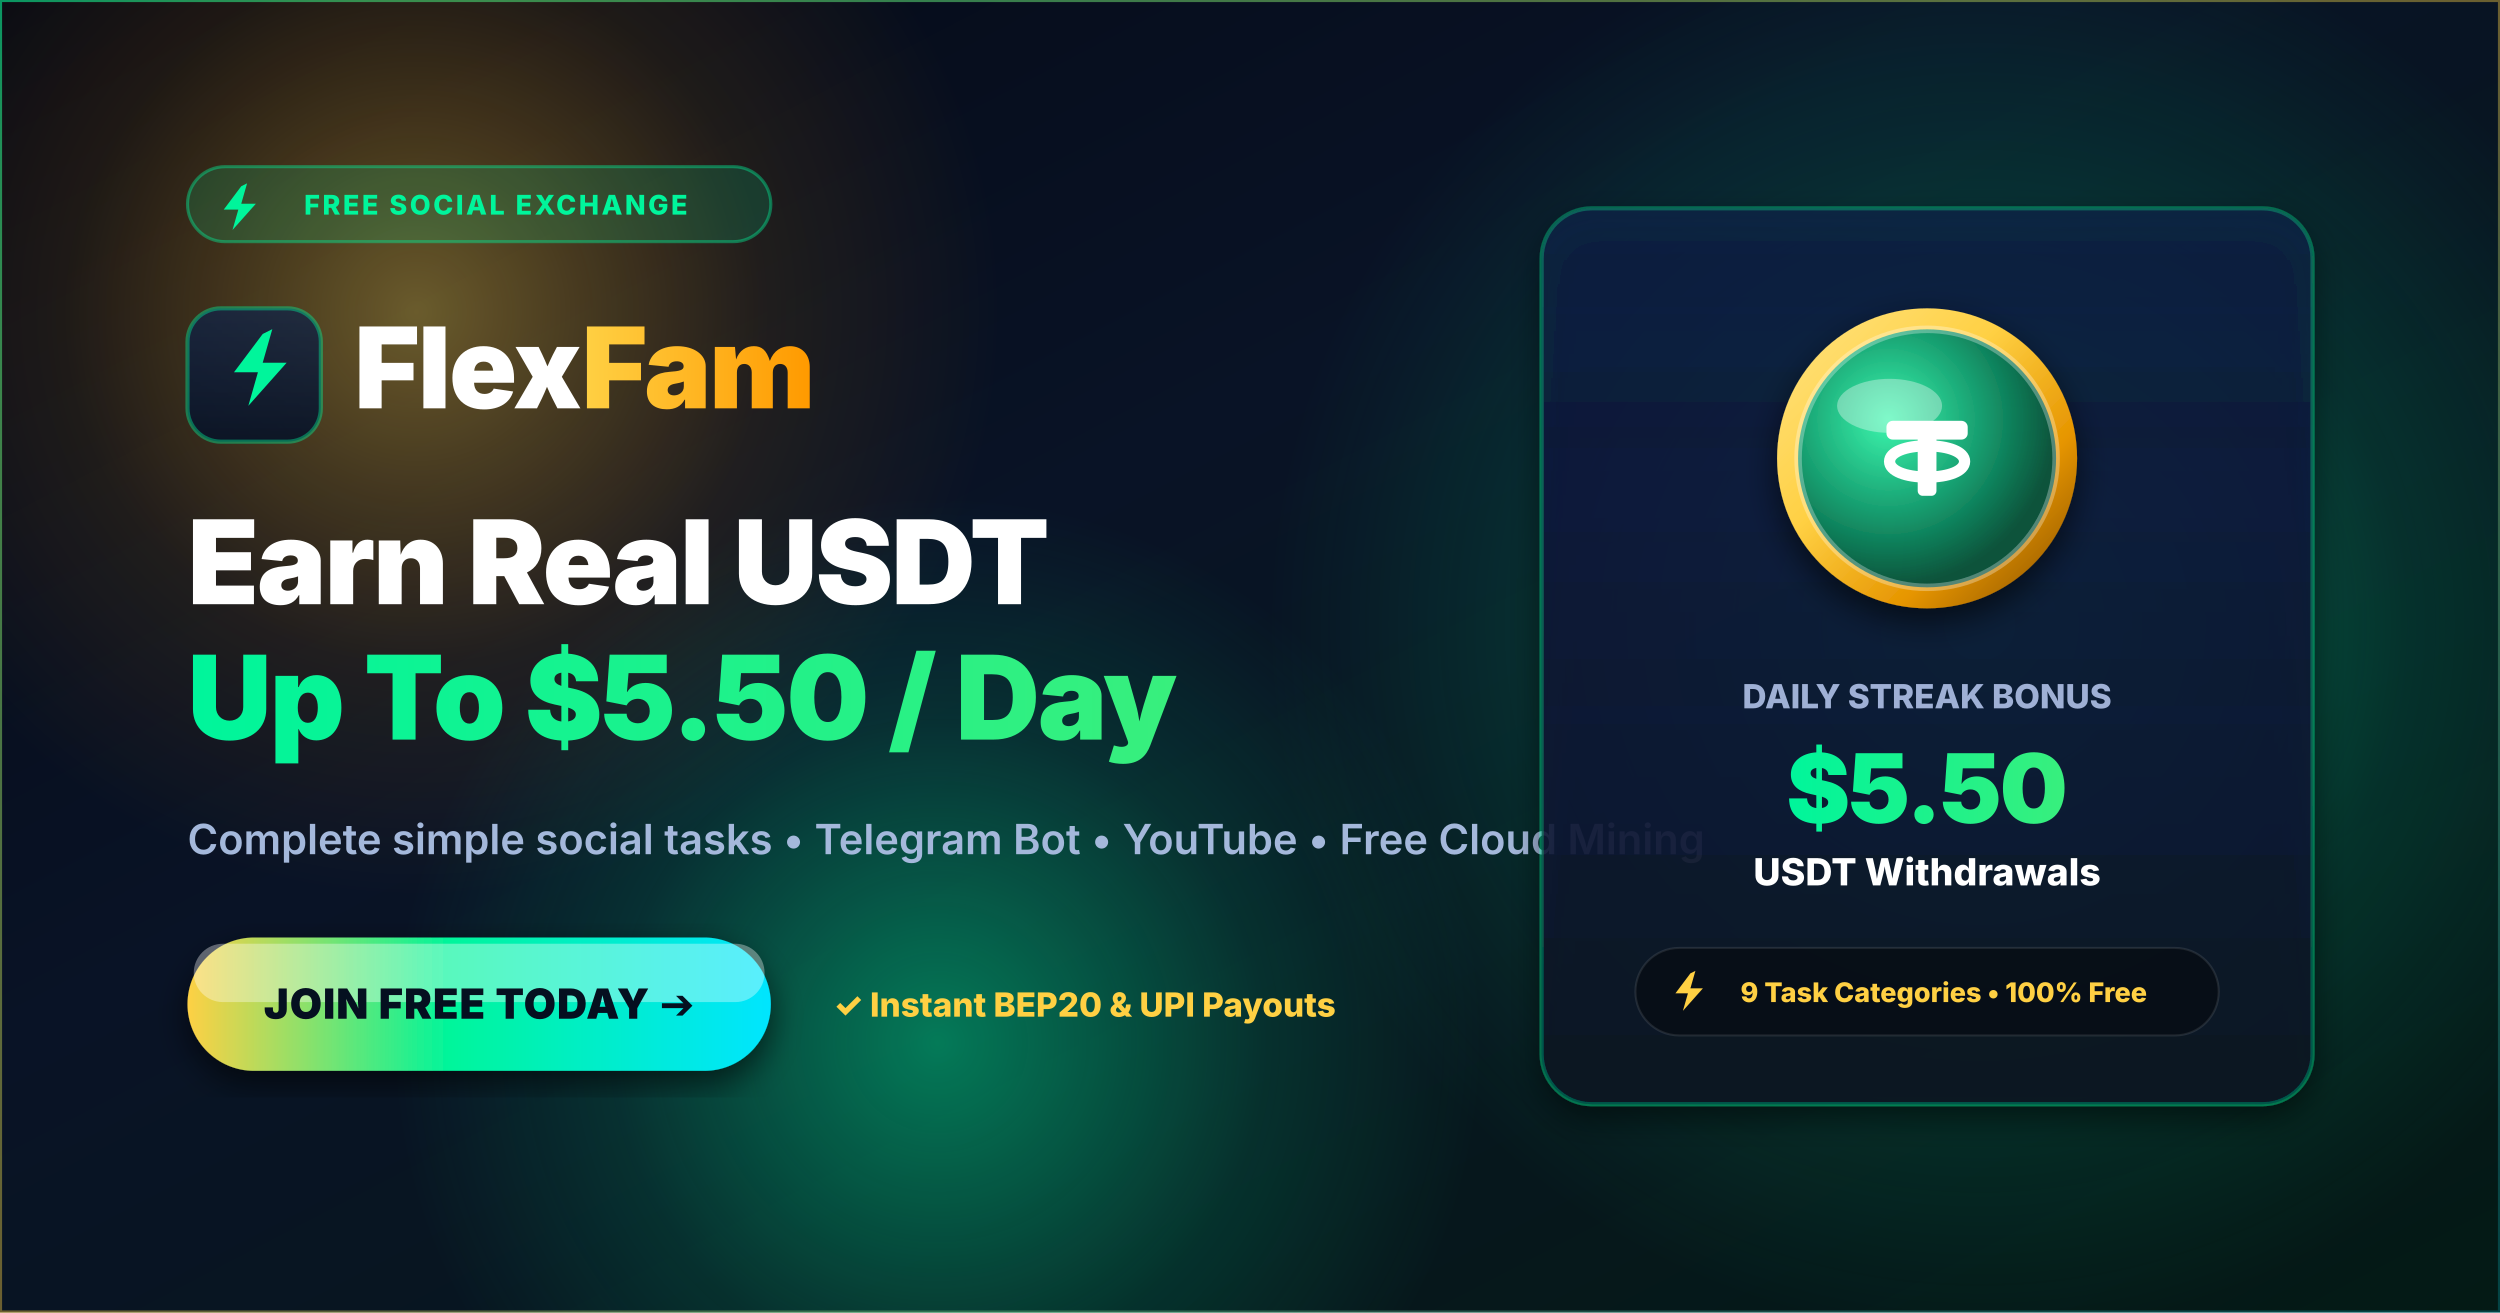
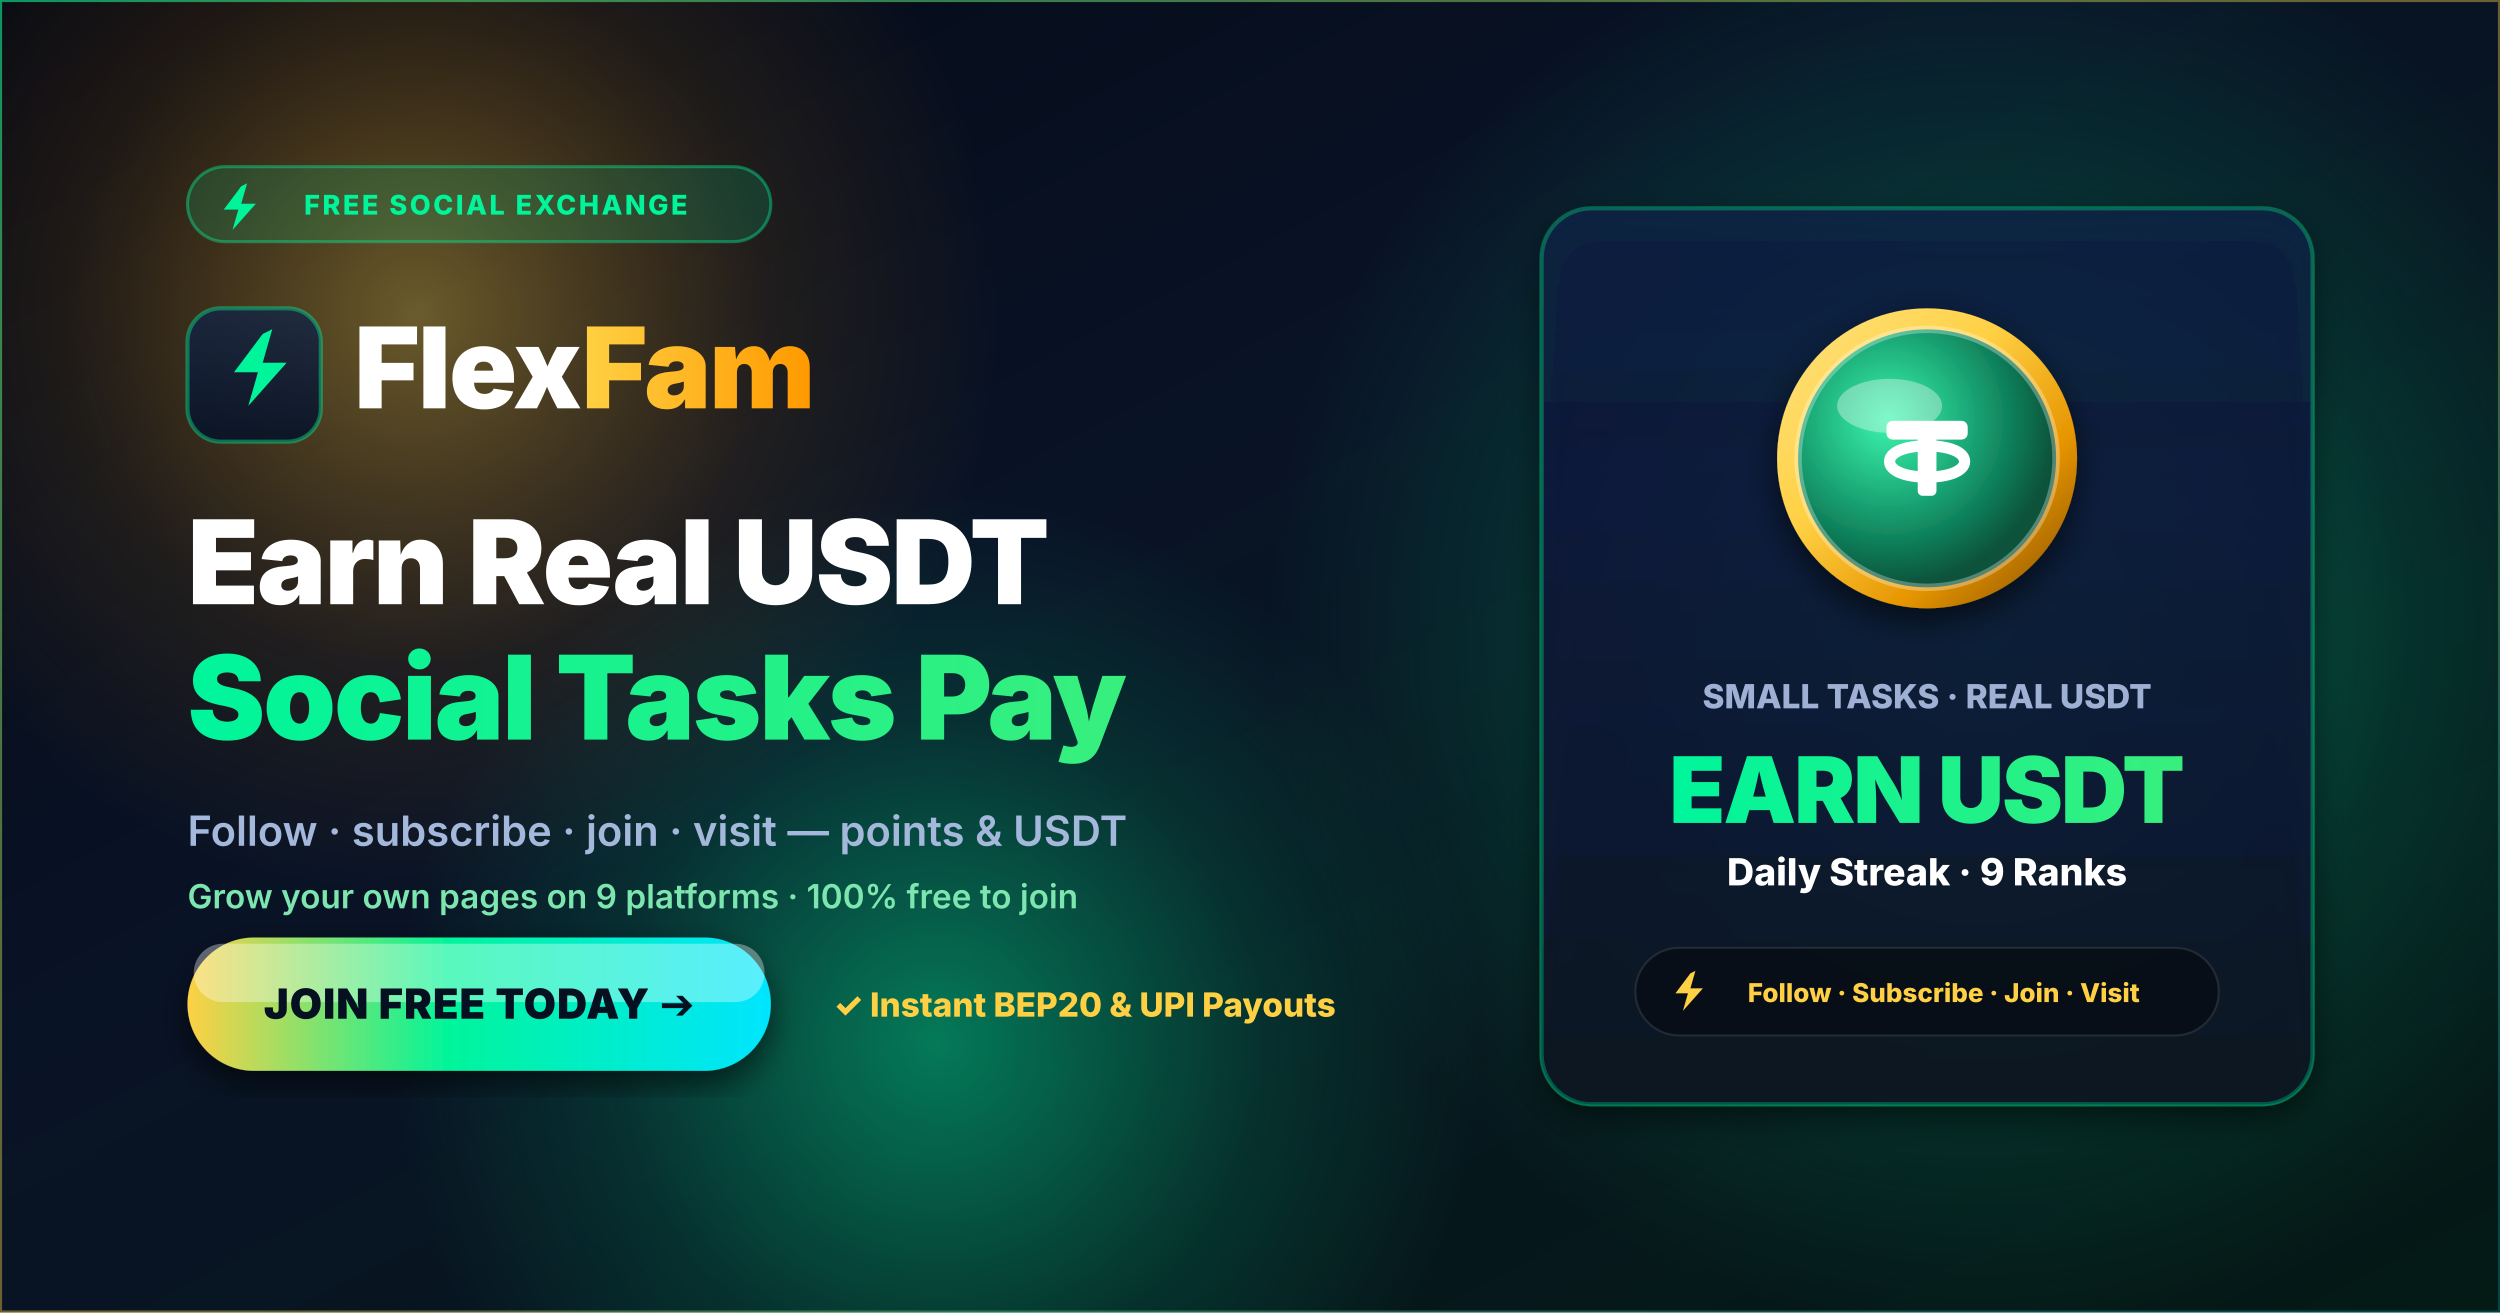
<svg xmlns="http://www.w3.org/2000/svg" width="1200" height="630" viewBox="0 0 1200 630" role="img" aria-label="FlexFam Social Preview">
  <defs>
    <linearGradient id="og1200_bg" x1="0%" y1="0%" x2="100%" y2="100%">
      <stop offset="0%" stop-color="#040814" />
      <stop offset="40%" stop-color="#091326" />
      <stop offset="100%" stop-color="#041a15" />
    </linearGradient>
    <linearGradient id="og1200_card" x1="0%" y1="0%" x2="0%" y2="100%">
      <stop offset="0%" stop-color="rgba(16, 35, 71, 0.75)" />
      <stop offset="100%" stop-color="rgba(7, 18, 38, 0.9)" />
    </linearGradient>
    <linearGradient id="og1200_borderGrad" x1="0%" y1="0%" x2="100%" y2="100%">
      <stop offset="0%" stop-color="rgba(0, 245, 155, 0.6)" />
      <stop offset="50%" stop-color="rgba(255, 208, 67, 0.4)" />
      <stop offset="100%" stop-color="rgba(0, 229, 255, 0.2)" />
    </linearGradient>
    <linearGradient id="og1200_gold" x1="0%" y1="0%" x2="100%" y2="0%">
      <stop offset="0%" stop-color="#fff076" />
      <stop offset="50%" stop-color="#ffd043" />
      <stop offset="100%" stop-color="#ff9a00" />
    </linearGradient>
    <linearGradient id="og1200_emerald" x1="0%" y1="0%" x2="100%" y2="0%">
      <stop offset="0%" stop-color="#00f59b" />
      <stop offset="100%" stop-color="#38ef7d" />
    </linearGradient>
    <linearGradient id="og1200_btn" x1="0%" y1="0%" x2="100%" y2="0%">
      <stop offset="0%" stop-color="#ffd043" />
      <stop offset="45%" stop-color="#00f59b" />
      <stop offset="100%" stop-color="#00e5ff" />
    </linearGradient>
    <linearGradient id="og1200_goldRim" x1="0%" y1="0%" x2="100%" y2="100%">
      <stop offset="0%" stop-color="#ffe484" />
      <stop offset="40%" stop-color="#ffd043" />
      <stop offset="70%" stop-color="#e69500" />
      <stop offset="100%" stop-color="#804a00" />
    </linearGradient>
    <radialGradient id="og1200_coinFace" cx="35%" cy="35%" r="65%">
      <stop offset="0%" stop-color="#3bf6ad" />
      <stop offset="60%" stop-color="#14966a" />
      <stop offset="100%" stop-color="#08523a" />
    </radialGradient>
    <radialGradient id="og1200_glowGreen" cx="50%" cy="50%" r="50%">
      <stop offset="0%" stop-color="#00f59b" stop-opacity="0.45" />
      <stop offset="60%" stop-color="#00f59b" stop-opacity="0.12" />
      <stop offset="100%" stop-color="#00f59b" stop-opacity="0" />
    </radialGradient>
    <radialGradient id="og1200_glowGold" cx="50%" cy="50%" r="50%">
      <stop offset="0%" stop-color="#ffd043" stop-opacity="0.4" />
      <stop offset="60%" stop-color="#ff9a00" stop-opacity="0.1" />
      <stop offset="100%" stop-color="#ff9a00" stop-opacity="0" />
    </radialGradient>
    <filter id="og1200_shadow" x="-20%" y="-20%" width="140%" height="140%">
      <feDropShadow dx="0" dy="6" stdDeviation="8" flood-color="#000000" flood-opacity="0.6" />
    </filter>
  </defs>
  <style>
    .brand { font-family: Inter, system-ui, -apple-system, Roboto, 'Segoe UI', Arial, sans-serif; font-weight: 900; }
    .title { font-family: Inter, system-ui, -apple-system, Roboto, 'Segoe UI', Arial, sans-serif; font-weight: 800; }
    .body { font-family: Inter, system-ui, -apple-system, Roboto, 'Segoe UI', Arial, sans-serif; font-weight: 600; }
    .mono { font-family: ui-monospace, SFMono-Regular, Menlo, Monaco, Consolas, monospace; font-weight: 700; }
  </style>
  <rect width="1200" height="630" fill="url(#og1200_bg)" />
  <rect width="1200" height="630" fill="none" stroke="url(#og1200_borderGrad)" stroke-width="2" />
  <circle cx="200" cy="150" r="280" fill="url(#og1200_glowGold)" />
  <circle cx="950" cy="300" r="340" fill="url(#og1200_glowGreen)" />
  <circle cx="450" cy="500" r="260" fill="url(#og1200_glowGreen)" />
  <g transform="translate(90, 80)">
    <rect x="0" y="0" width="280" height="36" rx="18" fill="rgba(0,245,155,0.15)" stroke="rgba(0,245,155,0.4)" stroke-width="1.5" />
    <path transform="translate(16, 8) scale(1.4)" d="M7 1L1 9h5l-2 7 8-9H7l2-7z" fill="#00f59b" />
    <text x="148" y="23" class="title" font-size="13" fill="#00f59b" text-anchor="middle" letter-spacing="1.2px">FREE SOCIAL EXCHANGE</text>
    <g transform="translate(0, 60)">
      <rect x="0" y="8" width="64" height="64" rx="16" fill="url(#og1200_card)" stroke="rgba(0,245,155,0.4)" stroke-width="2" />
      <path transform="translate(20, 18) scale(2.3)" d="M7 1L1 9h5l-2 7 8-9H7l2-7z" fill="#00f59b" />
      <text x="80" y="56" class="brand" font-size="54" fill="#ffffff" letter-spacing="-1px">Flex<tspan fill="url(#og1200_gold)">Fam</tspan>
      </text>
    </g>
    <g transform="translate(0, 160)">
      <text x="0" y="50" class="brand" font-size="56" fill="#ffffff" letter-spacing="-1px">Earn Real USDT</text>
-       <text x="0" y="115" class="brand" font-size="56" fill="url(#og1200_emerald)" letter-spacing="-1px">Up To $5.50 / Day</text>
-       <text x="0" y="170" class="body" font-size="20" fill="#a4b8db" max-width="500">
-         Complete simple social tasks • Telegram Bot • YouTube • Free Cloud Mining
-       </text>
+       <text x="0" y="115" class="brand" font-size="56" fill="url(#og1200_emerald)" letter-spacing="-1px">Social Tasks Pay</text>
+       <text x="0" y="166" class="body" font-size="20" fill="#a4b8db">Follow · subscribe · join · visit — points &amp; USDT</text>
+       <text x="0" y="196" class="body" font-size="16" fill="#7ce6ae">Grow your own pages on 9 platforms · 100% free to join</text>
    </g>
    <g transform="translate(0, 370)">
      <rect width="280" height="64" rx="32" fill="url(#og1200_btn)" filter="url(#og1200_shadow)" />
      <rect x="3" y="3" width="274" height="28" rx="14" fill="rgba(255,255,255,0.35)" />
      <text x="140" y="39" class="brand" font-size="20" fill="#051020" text-anchor="middle" letter-spacing="0.5px">JOIN FREE TODAY ➔</text>
      <text x="310" y="38" class="title" font-size="16" fill="#ffd043">✓ Instant BEP20 &amp; UPI Payouts</text>
    </g>
  </g>
  <g transform="translate(740, 100)">
    <rect width="370" height="430" rx="24" fill="url(#og1200_card)" stroke="rgba(0,245,155,0.3)" stroke-width="2" filter="url(#og1200_shadow)" />
    <g transform="translate(185, 120)" filter="url(#og1200_shadow)">
      <circle cx="0" cy="0" r="72" fill="url(#og1200_goldRim)" />
      <circle cx="0" cy="0" r="61.92" fill="url(#og1200_coinFace)" />
      <circle cx="0" cy="0" r="61.92" fill="none" stroke="rgba(255,255,255,0.3)" stroke-width="3.6" />
      <g transform="scale(3) translate(-12, -12)">
        <rect x="5.5" y="6" width="13" height="3" rx="1" fill="#ffffff" />
        <rect x="10.5" y="8" width="3" height="10" rx="0.8" fill="#ffffff" />
        <path d="M 6 12.5 C 6 11 8.5 10 12 10 C 15.5 10 18 11 18 12.5 C 18 14 15.5 15 12 15 C 8.5 15 6 14 6 12.5 Z" fill="none" stroke="#ffffff" stroke-width="1.8" />
      </g>
      <ellipse cx="-18" cy="-25.2" rx="25.2" ry="12.96" fill="rgba(255,255,255,0.35)" />
    </g>
-     <text x="185" y="240" class="title" font-size="16" fill="#9fb0d5" text-anchor="middle">DAILY STREAK BONUS</text>
-     <text x="185" y="295" class="brand" font-size="46" fill="url(#og1200_emerald)" text-anchor="middle" letter-spacing="-1px">$5.50</text>
-     <text x="185" y="325" class="title" font-size="18" fill="#ffffff" text-anchor="middle">USDT Withdrawals</text>
+     <text x="185" y="240" class="title" font-size="16" fill="#9fb0d5" text-anchor="middle">SMALL TASKS · REAL USDT</text>
+     <text x="185" y="295" class="brand" font-size="44" fill="url(#og1200_emerald)" text-anchor="middle" letter-spacing="-1px">EARN USDT</text>
+     <text x="185" y="325" class="title" font-size="18" fill="#ffffff" text-anchor="middle">Daily Streak · 9 Ranks</text>
    <g transform="translate(45, 355)">
      <rect width="280" height="42" rx="21" fill="rgba(0,0,0,0.4)" stroke="rgba(255,255,255,0.1)" stroke-width="1" />
      <path transform="translate(18, 11) scale(1.2)" d="M7 1L1 9h5l-2 7 8-9H7l2-7z" fill="#ffd043" />
-       <text x="148" y="26" class="title" font-size="13" fill="#ffd043" text-anchor="middle">9 Task Categories • 100% Free</text>
+       <text x="148" y="26" class="title" font-size="12.5" fill="#ffd043" text-anchor="middle">Follow · Subscribe · Join · Visit</text>
    </g>
  </g>
</svg>
